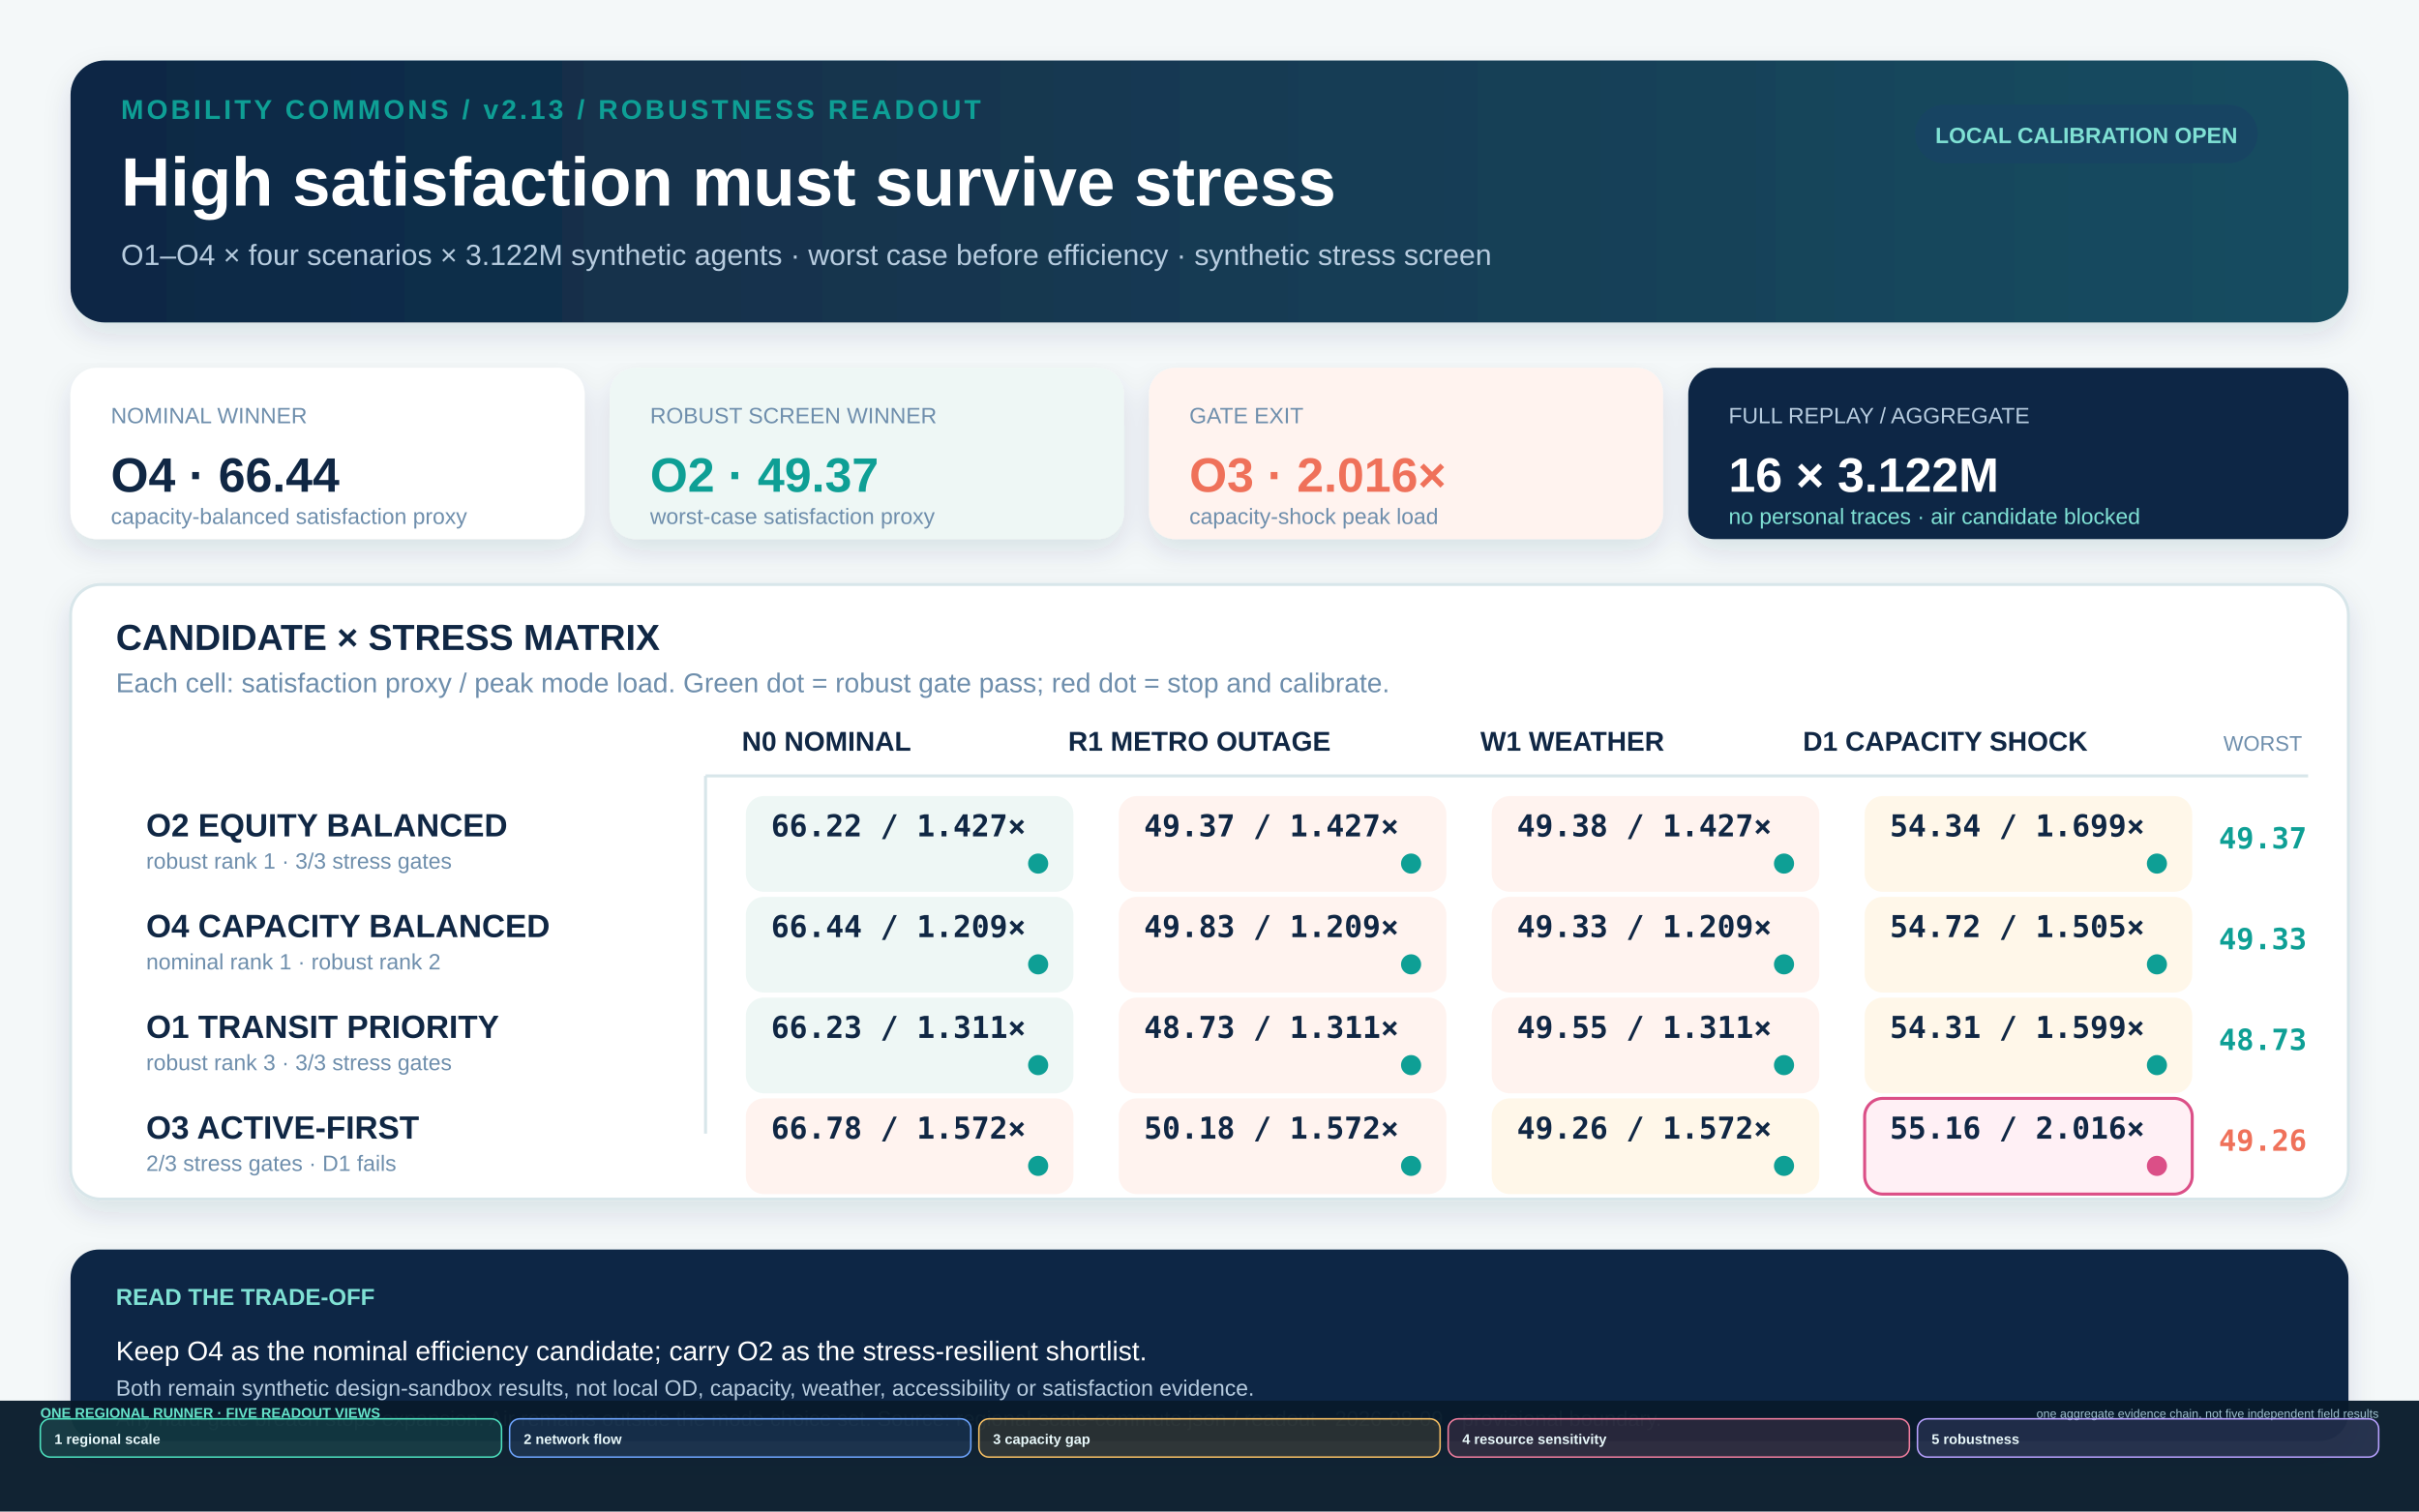
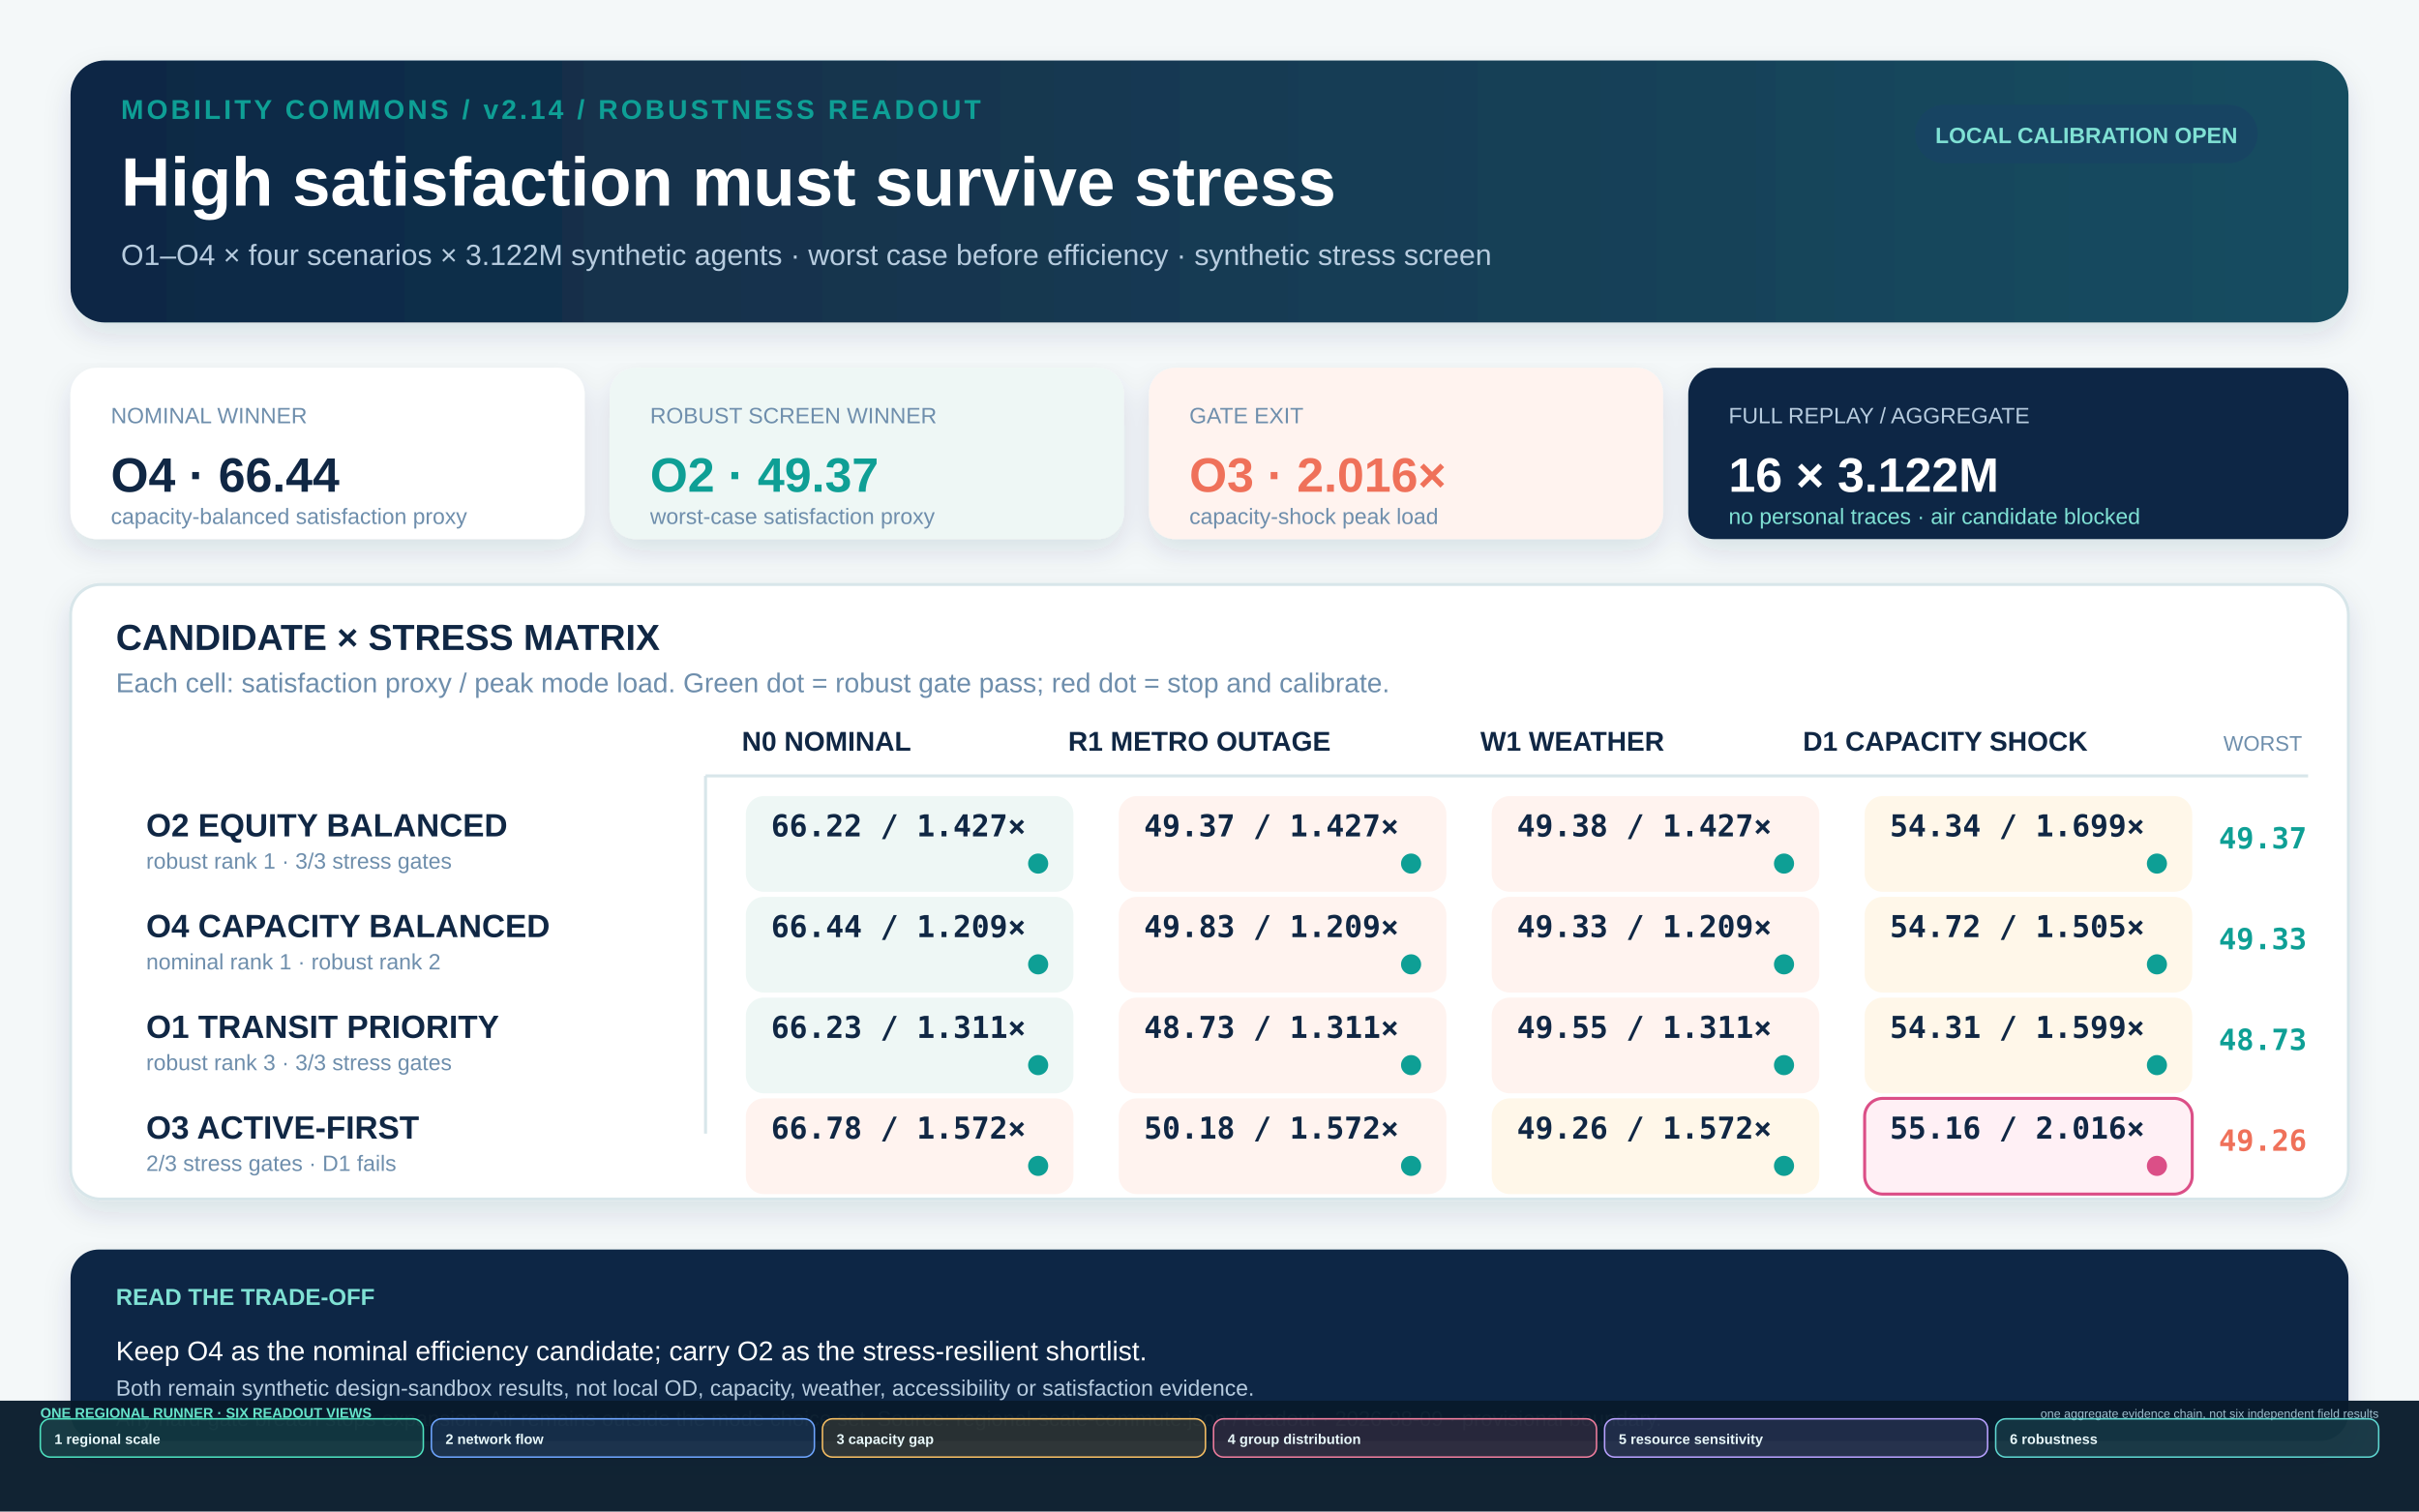
<svg xmlns="http://www.w3.org/2000/svg" width="2400" height="1500" viewBox="0 0 2400 1500" role="img" aria-labelledby="title desc">
  <defs>
    <filter id="shadow" x="-10%" y="-10%" width="120%" height="130%">
      <feDropShadow dx="0" dy="12" stdDeviation="14" flood-color="#173555" flood-opacity=".12" />
    </filter>
    <linearGradient id="hero" x1="0" x2="1">
      <stop offset="0" stop-color="#102744" />
      <stop offset="1" stop-color="#174d61" />
    </linearGradient>
    <style>
      .sans{font-family:Arial,"PingFang SC","Microsoft YaHei",sans-serif}.mono{font-family:"SFMono-Regular",Consolas,monospace}
      .ink{fill:#102744}.muted{fill:#6e8eac}.white{fill:#fff}.teal{fill:#0e9f95}.coral{fill:#ef715a}
      .title{font-size:68px;font-weight:800}.h2{font-size:36px;font-weight:800}.body{font-size:27px}.small{font-size:22px}.value{font-size:48px;font-weight:800}
    </style>
  </defs>
  <rect width="2400" height="1500" fill="#f4f8f9" />
  <rect x="70" y="60" width="2260" height="260" rx="34" fill="url(#hero)" filter="url(#shadow)" />
-   <text x="120" y="118" class="sans teal" font-size="27" font-weight="800" letter-spacing="3">MOBILITY COMMONS / v2.13 / ROBUSTNESS READOUT</text>
+   <text x="120" y="118" class="sans teal" font-size="27" font-weight="800" letter-spacing="3">MOBILITY COMMONS / v2.14 / ROBUSTNESS READOUT</text>
  <text x="120" y="204" class="sans white title">High satisfaction must survive stress</text>
  <text x="120" y="263" class="sans" font-size="29" fill="#b7ccdf">O1–O4 × four scenarios × 3.122M synthetic agents · worst case before efficiency · synthetic stress screen</text>
  <rect x="1900" y="104" width="340" height="58" rx="29" fill="#174462" />
  <text x="2070" y="142" text-anchor="middle" class="sans" font-size="22" fill="#7fe1d4" font-weight="800">LOCAL CALIBRATION OPEN</text>
  <g filter="url(#shadow)">
    <rect x="70" y="365" width="510" height="170" rx="26" fill="#fff" />
    <rect x="605" y="365" width="510" height="170" rx="26" fill="#eef7f5" />
    <rect x="1140" y="365" width="510" height="170" rx="26" fill="#fff3ef" />
    <rect x="1675" y="365" width="655" height="170" rx="26" fill="#102744" />
  </g>
  <text x="110" y="420" class="sans muted small">NOMINAL WINNER</text>
  <text x="110" y="488" class="sans ink value">O4 · 66.44</text>
  <text x="110" y="520" class="sans muted small">capacity-balanced satisfaction proxy</text>
  <text x="645" y="420" class="sans muted small">ROBUST SCREEN WINNER</text>
  <text x="645" y="488" class="sans teal value">O2 · 49.37</text>
  <text x="645" y="520" class="sans muted small">worst-case satisfaction proxy</text>
  <text x="1180" y="420" class="sans muted small">GATE EXIT</text>
  <text x="1180" y="488" class="sans coral value">O3 · 2.016×</text>
  <text x="1180" y="520" class="sans muted small">capacity-shock peak load</text>
  <text x="1715" y="420" class="sans" fill="#b7ccdf" font-size="22">FULL REPLAY / AGGREGATE</text>
  <text x="1715" y="488" class="sans white value">16 × 3.122M</text>
  <text x="1715" y="520" class="sans" fill="#7fe1d4" font-size="22">no personal traces · air candidate blocked</text>
  <rect x="70" y="580" width="2260" height="610" rx="30" fill="#fff" stroke="#d8e6ea" stroke-width="3" filter="url(#shadow)" />
  <text x="115" y="645" class="sans ink h2">CANDIDATE × STRESS MATRIX</text>
  <text x="115" y="687" class="sans muted body">Each cell: satisfaction proxy / peak mode load. Green dot = robust gate pass; red dot = stop and calibrate.</text>
  <text x="820" y="745" text-anchor="middle" class="sans ink" font-size="27" font-weight="800">N0 NOMINAL</text>
  <text x="1190" y="745" text-anchor="middle" class="sans ink" font-size="27" font-weight="800">R1 METRO OUTAGE</text>
  <text x="1560" y="745" text-anchor="middle" class="sans ink" font-size="27" font-weight="800">W1 WEATHER</text>
  <text x="1930" y="745" text-anchor="middle" class="sans ink" font-size="27" font-weight="800">D1 CAPACITY SHOCK</text>
  <text x="2245" y="745" text-anchor="middle" class="sans muted" font-size="21">WORST</text>
  <line x1="700" y1="770" x2="2290" y2="770" stroke="#d8e6ea" stroke-width="3" />
  <line x1="700" y1="770" x2="700" y2="1125" stroke="#d8e6ea" stroke-width="3" />
  <g class="sans">
    <text x="145" y="830" class="ink" font-size="32" font-weight="800">O2 EQUITY BALANCED</text>
    <text x="145" y="862" class="muted small">robust rank 1 · 3/3 stress gates</text>
    <text x="145" y="930" class="ink" font-size="32" font-weight="800">O4 CAPACITY BALANCED</text>
    <text x="145" y="962" class="muted small">nominal rank 1 · robust rank 2</text>
    <text x="145" y="1030" class="ink" font-size="32" font-weight="800">O1 TRANSIT PRIORITY</text>
    <text x="145" y="1062" class="muted small">robust rank 3 · 3/3 stress gates</text>
    <text x="145" y="1130" class="ink" font-size="32" font-weight="800">O3 ACTIVE-FIRST</text>
    <text x="145" y="1162" class="muted small">2/3 stress gates · D1 fails</text>
  </g>
  <g>
    <rect x="740" y="790" width="325" height="95" rx="18" fill="#eef7f5" />
    <text x="765" y="830" class="mono ink" font-size="30" font-weight="800">66.22 / 1.427×</text>
    <circle cx="1030" cy="857" r="10" fill="#0e9f95" />
    <rect x="1110" y="790" width="325" height="95" rx="18" fill="#fff3ef" />
    <text x="1135" y="830" class="mono ink" font-size="30" font-weight="800">49.37 / 1.427×</text>
    <circle cx="1400" cy="857" r="10" fill="#0e9f95" />
    <rect x="1480" y="790" width="325" height="95" rx="18" fill="#fff3ef" />
    <text x="1505" y="830" class="mono ink" font-size="30" font-weight="800">49.38 / 1.427×</text>
    <circle cx="1770" cy="857" r="10" fill="#0e9f95" />
    <rect x="1850" y="790" width="325" height="95" rx="18" fill="#fff7e9" />
    <text x="1875" y="830" class="mono ink" font-size="30" font-weight="800">54.34 / 1.699×</text>
    <circle cx="2140" cy="857" r="10" fill="#0e9f95" />
    <text x="2245" y="842" text-anchor="middle" class="mono teal" font-size="29" font-weight="800">49.37</text>
    <rect x="740" y="890" width="325" height="95" rx="18" fill="#eef7f5" />
    <text x="765" y="930" class="mono ink" font-size="30" font-weight="800">66.44 / 1.209×</text>
    <circle cx="1030" cy="957" r="10" fill="#0e9f95" />
    <rect x="1110" y="890" width="325" height="95" rx="18" fill="#fff3ef" />
    <text x="1135" y="930" class="mono ink" font-size="30" font-weight="800">49.83 / 1.209×</text>
    <circle cx="1400" cy="957" r="10" fill="#0e9f95" />
    <rect x="1480" y="890" width="325" height="95" rx="18" fill="#fff3ef" />
    <text x="1505" y="930" class="mono ink" font-size="30" font-weight="800">49.33 / 1.209×</text>
    <circle cx="1770" cy="957" r="10" fill="#0e9f95" />
    <rect x="1850" y="890" width="325" height="95" rx="18" fill="#fff7e9" />
    <text x="1875" y="930" class="mono ink" font-size="30" font-weight="800">54.72 / 1.505×</text>
    <circle cx="2140" cy="957" r="10" fill="#0e9f95" />
    <text x="2245" y="942" text-anchor="middle" class="mono teal" font-size="29" font-weight="800">49.33</text>
    <rect x="740" y="990" width="325" height="95" rx="18" fill="#eef7f5" />
    <text x="765" y="1030" class="mono ink" font-size="30" font-weight="800">66.23 / 1.311×</text>
    <circle cx="1030" cy="1057" r="10" fill="#0e9f95" />
    <rect x="1110" y="990" width="325" height="95" rx="18" fill="#fff3ef" />
    <text x="1135" y="1030" class="mono ink" font-size="30" font-weight="800">48.73 / 1.311×</text>
    <circle cx="1400" cy="1057" r="10" fill="#0e9f95" />
    <rect x="1480" y="990" width="325" height="95" rx="18" fill="#fff3ef" />
    <text x="1505" y="1030" class="mono ink" font-size="30" font-weight="800">49.55 / 1.311×</text>
    <circle cx="1770" cy="1057" r="10" fill="#0e9f95" />
    <rect x="1850" y="990" width="325" height="95" rx="18" fill="#fff7e9" />
    <text x="1875" y="1030" class="mono ink" font-size="30" font-weight="800">54.31 / 1.599×</text>
    <circle cx="2140" cy="1057" r="10" fill="#0e9f95" />
    <text x="2245" y="1042" text-anchor="middle" class="mono teal" font-size="29" font-weight="800">48.73</text>
    <rect x="740" y="1090" width="325" height="95" rx="18" fill="#fff3ef" />
    <text x="765" y="1130" class="mono ink" font-size="30" font-weight="800">66.78 / 1.572×</text>
    <circle cx="1030" cy="1157" r="10" fill="#0e9f95" />
    <rect x="1110" y="1090" width="325" height="95" rx="18" fill="#fff3ef" />
    <text x="1135" y="1130" class="mono ink" font-size="30" font-weight="800">50.18 / 1.572×</text>
    <circle cx="1400" cy="1157" r="10" fill="#0e9f95" />
    <rect x="1480" y="1090" width="325" height="95" rx="18" fill="#fff7e9" />
    <text x="1505" y="1130" class="mono ink" font-size="30" font-weight="800">49.26 / 1.572×</text>
    <circle cx="1770" cy="1157" r="10" fill="#0e9f95" />
    <rect x="1850" y="1090" width="325" height="95" rx="18" fill="#fff0f5" stroke="#db4f87" stroke-width="3" />
    <text x="1875" y="1130" class="mono ink" font-size="30" font-weight="800">55.16 / 2.016×</text>
    <circle cx="2140" cy="1157" r="10" fill="#db4f87" />
    <text x="2245" y="1142" text-anchor="middle" class="mono coral" font-size="29" font-weight="800">49.26</text>
  </g>
  <rect x="70" y="1240" width="2260" height="190" rx="28" fill="#102744" filter="url(#shadow)" />
  <text x="115" y="1295" class="sans" fill="#7fe1d4" font-size="23" font-weight="800">READ THE TRADE-OFF</text>
  <text x="115" y="1350" class="sans white" font-size="27">Keep O4 as the nominal efficiency candidate; carry O2 as the stress-resilient shortlist.</text>
  <text x="115" y="1385" class="sans" fill="#b7ccdf" font-size="22">Both remain synthetic design-sandbox results, not local OD, capacity, weather, accessibility or satisfaction evidence.</text>
  <text x="115" y="1415" class="sans" fill="#b7ccdf" font-size="21">Any hard-gate breach stops expansion. Air remains outside the mode choice set. Source: regional-scale-commute.json / readout · 2026-08-09 · provisional boundary.</text>
  <g id="evidence-chain-ribbon">
    <rect x="0" y="1390" width="2400" height="110" fill="#071A2B" opacity=".96" />
-     <text x="40" y="1407" font-family="Arial,sans-serif" font-size="14" font-weight="800" fill="#66E3CA">ONE REGIONAL RUNNER · FIVE READOUT VIEWS</text>
-     <text x="2360" y="1407" text-anchor="end" font-family="Arial,sans-serif" font-size="12" fill="#9FC0CF">one aggregate evidence chain, not five independent field results</text>
-     <rect x="40.0" y="1408" width="457.6" height="38" rx="10" fill="#4DE1BF22" stroke="#4DE1BF" stroke-width="1.5" />
+     <text x="40" y="1407" font-family="Arial,sans-serif" font-size="14" font-weight="800" fill="#66E3CA">ONE REGIONAL RUNNER · SIX READOUT VIEWS</text>
+     <text x="2360" y="1407" text-anchor="end" font-family="Arial,sans-serif" font-size="12" fill="#9FC0CF">one aggregate evidence chain, not six independent field results</text>
+     <rect x="40.0" y="1408" width="380.0" height="38" rx="10" fill="#4DE1BF22" stroke="#4DE1BF" stroke-width="1.5" />
    <text x="54.0" y="1433" font-family="Arial,sans-serif" font-size="14" font-weight="800" fill="#E8F8FA">1  regional scale</text>
-     <rect x="505.6" y="1408" width="457.6" height="38" rx="10" fill="#6EA5FF22" stroke="#6EA5FF" stroke-width="1.5" />
-     <text x="519.6" y="1433" font-family="Arial,sans-serif" font-size="14" font-weight="800" fill="#E8F8FA">2  network flow</text>
-     <rect x="971.2" y="1408" width="457.6" height="38" rx="10" fill="#F7BF6322" stroke="#F7BF63" stroke-width="1.5" />
-     <text x="985.2" y="1433" font-family="Arial,sans-serif" font-size="14" font-weight="800" fill="#E8F8FA">3  capacity gap</text>
-     <rect x="1436.8" y="1408" width="457.6" height="38" rx="10" fill="#F07D9E22" stroke="#F07D9E" stroke-width="1.5" />
-     <text x="1450.8" y="1433" font-family="Arial,sans-serif" font-size="14" font-weight="800" fill="#E8F8FA">4  resource sensitivity</text>
-     <rect x="1902.4" y="1408" width="457.6" height="38" rx="10" fill="#B8A1FF22" stroke="#B8A1FF" stroke-width="1.5" />
-     <text x="1916.4" y="1433" font-family="Arial,sans-serif" font-size="14" font-weight="800" fill="#E8F8FA">5  robustness</text>
+     <rect x="428.0" y="1408" width="380.0" height="38" rx="10" fill="#6EA5FF22" stroke="#6EA5FF" stroke-width="1.5" />
+     <text x="442.0" y="1433" font-family="Arial,sans-serif" font-size="14" font-weight="800" fill="#E8F8FA">2  network flow</text>
+     <rect x="816.0" y="1408" width="380.0" height="38" rx="10" fill="#F7BF6322" stroke="#F7BF63" stroke-width="1.5" />
+     <text x="830.0" y="1433" font-family="Arial,sans-serif" font-size="14" font-weight="800" fill="#E8F8FA">3  capacity gap</text>
+     <rect x="1204.0" y="1408" width="380.0" height="38" rx="10" fill="#F07D9E22" stroke="#F07D9E" stroke-width="1.5" />
+     <text x="1218.0" y="1433" font-family="Arial,sans-serif" font-size="14" font-weight="800" fill="#E8F8FA">4  group distribution</text>
+     <rect x="1592.0" y="1408" width="380.0" height="38" rx="10" fill="#B8A1FF22" stroke="#B8A1FF" stroke-width="1.5" />
+     <text x="1606.0" y="1433" font-family="Arial,sans-serif" font-size="14" font-weight="800" fill="#E8F8FA">5  resource sensitivity</text>
+     <rect x="1980.0" y="1408" width="380.0" height="38" rx="10" fill="#5ED6D022" stroke="#5ED6D0" stroke-width="1.5" />
+     <text x="1994.0" y="1433" font-family="Arial,sans-serif" font-size="14" font-weight="800" fill="#E8F8FA">6  robustness</text>
  </g>
</svg>
